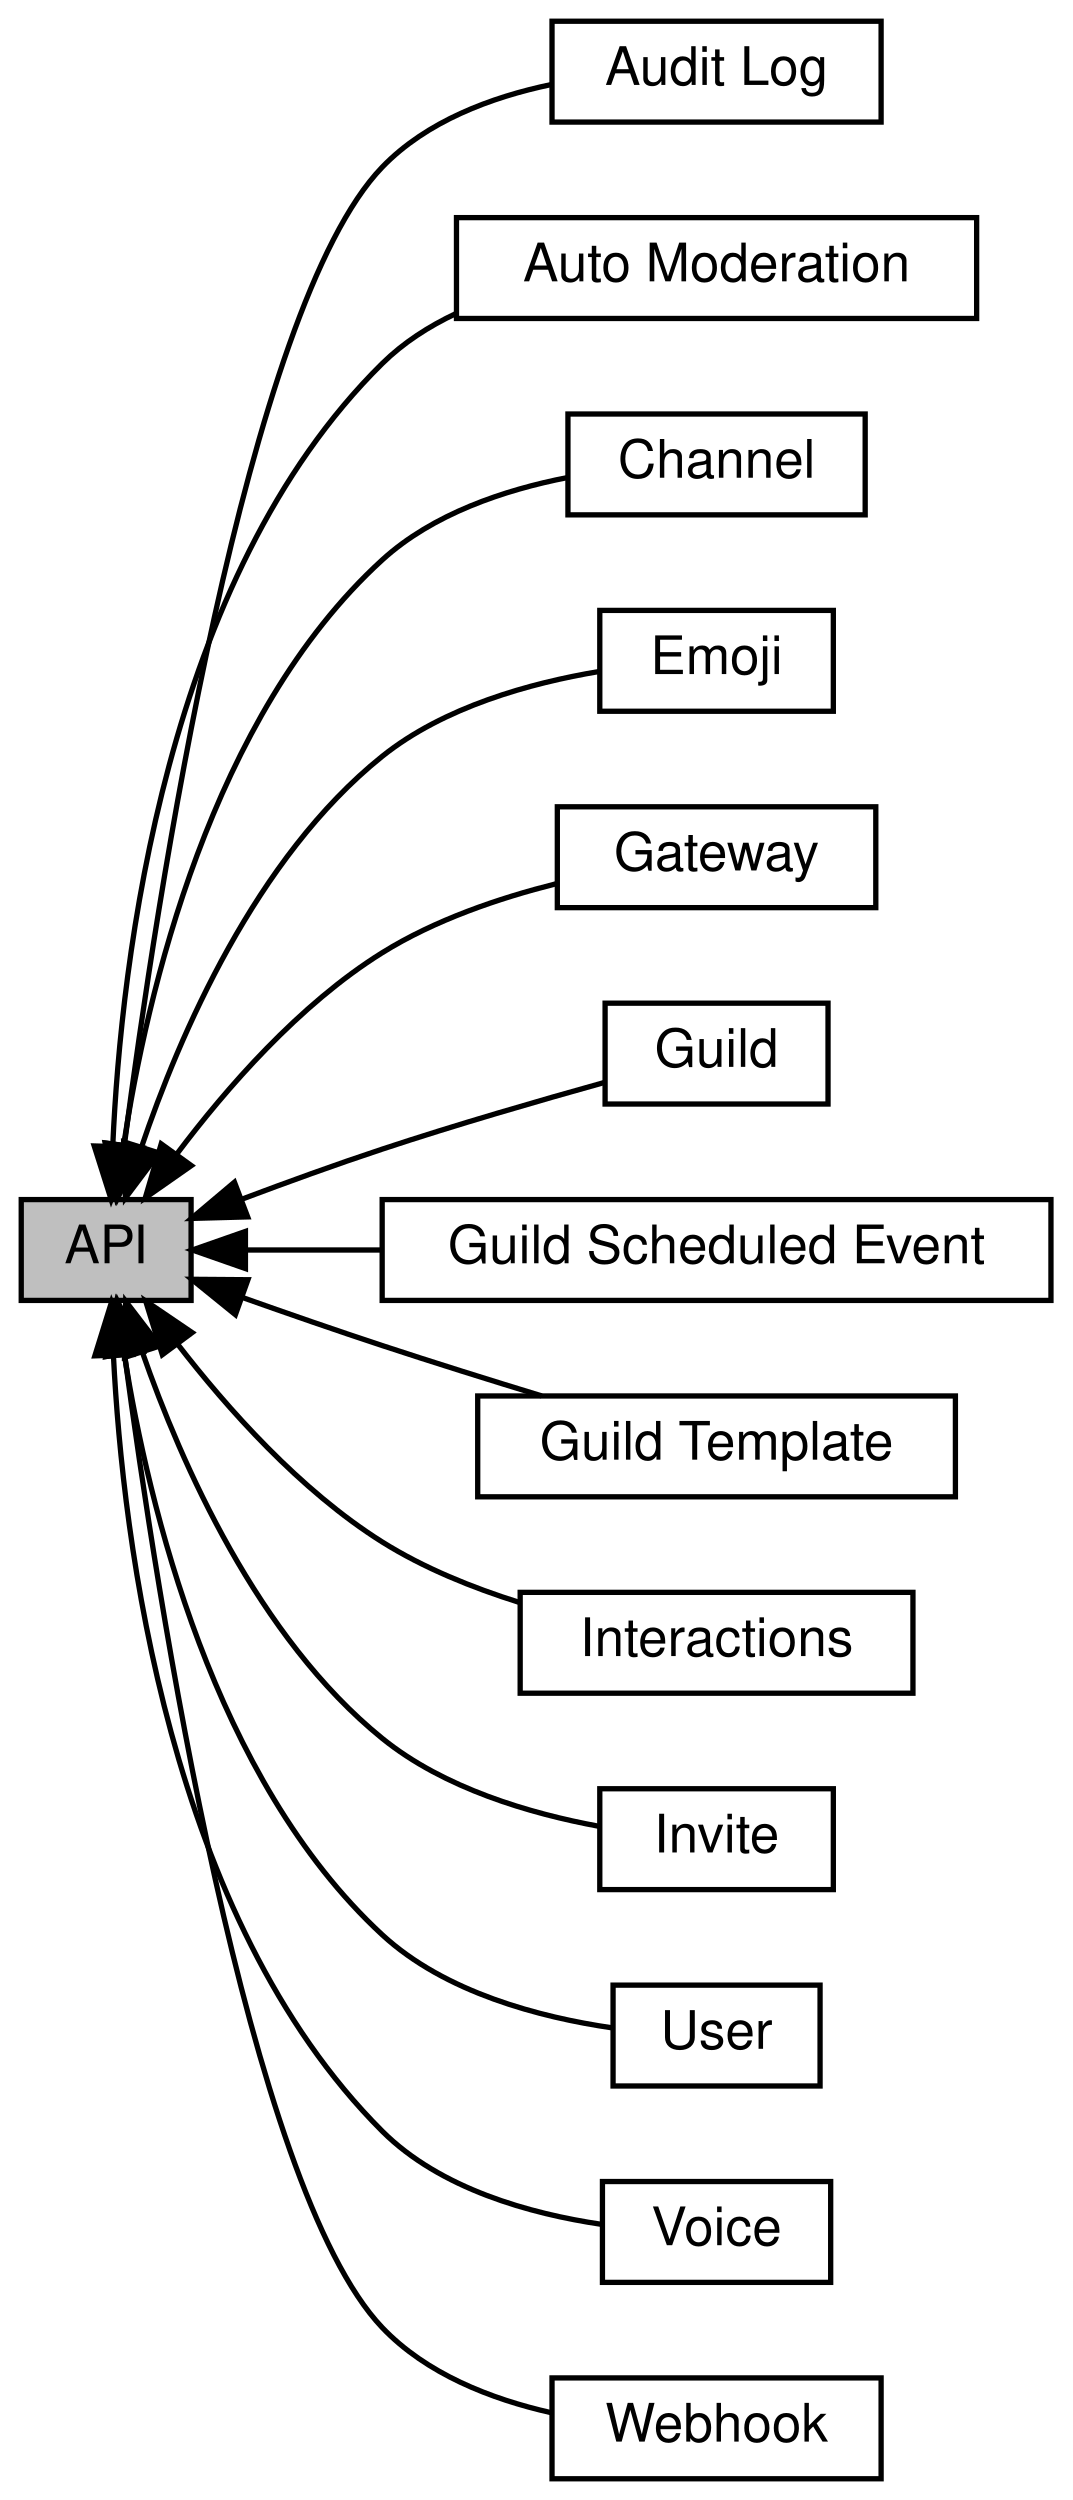
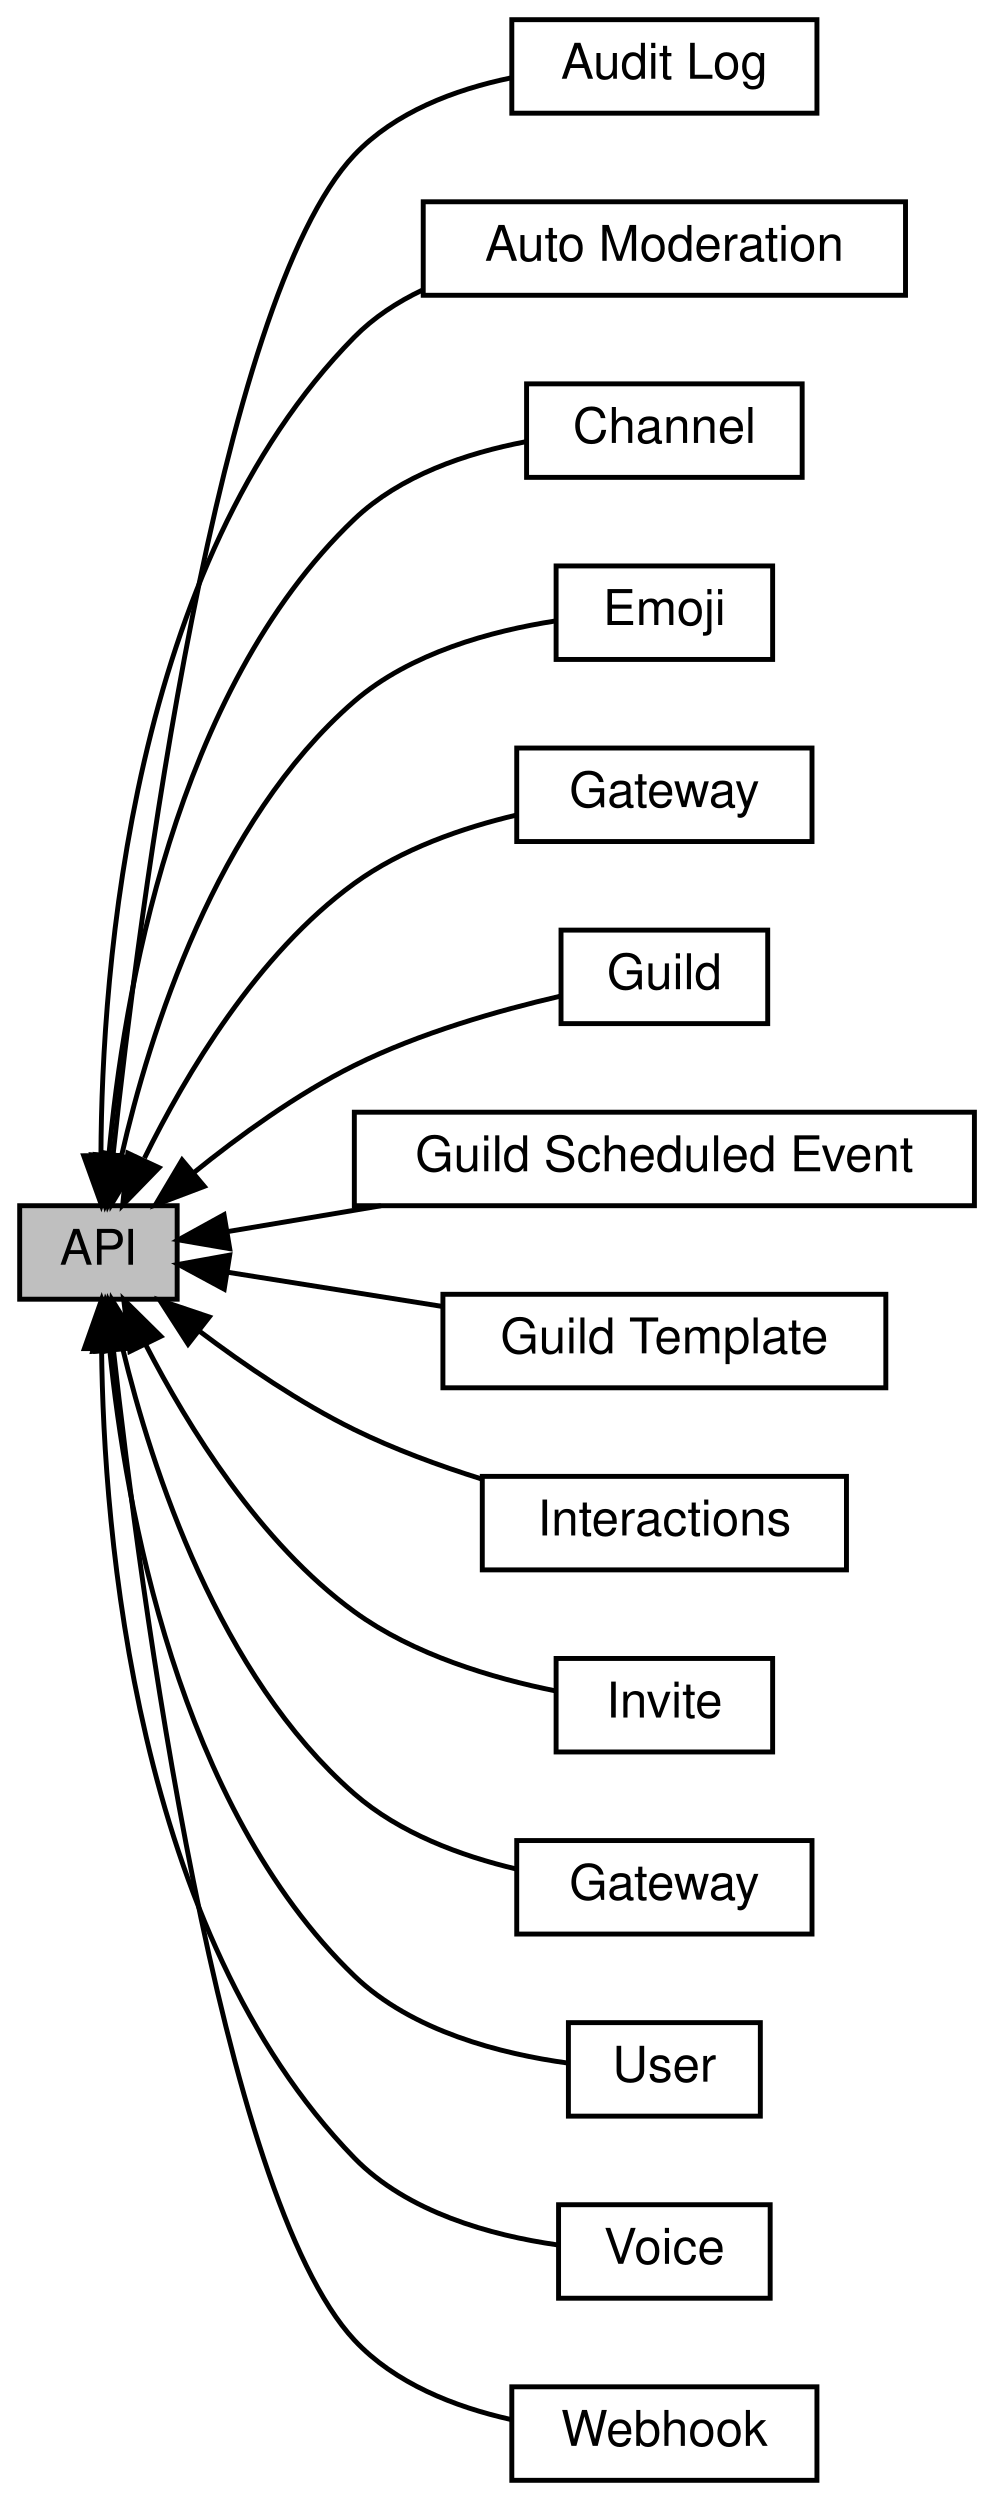
- <svg xmlns="http://www.w3.org/2000/svg" xmlns:xlink="http://www.w3.org/1999/xlink" width="202pt" height="471pt" viewBox="0.00 0.00 202.00 471.00">
-   <g id="graph0" class="graph" transform="scale(1 1) rotate(0) translate(4 467)">
+ <svg xmlns="http://www.w3.org/2000/svg" xmlns:xlink="http://www.w3.org/1999/xlink" width="202pt" height="508pt" viewBox="0.00 0.00 202.00 508.00">
+   <g id="graph0" class="graph" transform="scale(1 1) rotate(0) translate(4 504)">
    <g id="node1" class="node">
      <g id="a_node1">
        <a xlink:title="The Discord public API supported by Concord.">
-           <polygon fill="#bfbfbf" stroke="black" points="32,-241 0,-241 0,-222 32,-222 32,-241" />
-           <text text-anchor="middle" x="16" y="-229" font-family="Helvetica,sans-Serif" font-size="10.00">API</text>
+           <polygon fill="#bfbfbf" stroke="black" points="32,-259 0,-259 0,-240 32,-240 32,-259" />
+           <text text-anchor="middle" x="16" y="-247" font-family="Helvetica,sans-Serif" font-size="10.00">API</text>
        </a>
      </g>
    </g>
    <g id="node2" class="node">
      <g id="a_node2">
        <a xlink:href="group__DiscordAPIAuditLog.html" target="_top" xlink:title="Audit Log's public API supported by Concord.">
-           <polygon fill="none" stroke="black" points="162,-463 100,-463 100,-444 162,-444 162,-463" />
-           <text text-anchor="middle" x="131" y="-451" font-family="Helvetica,sans-Serif" font-size="10.00">Audit Log</text>
+           <polygon fill="none" stroke="black" points="162,-500 100,-500 100,-481 162,-481 162,-500" />
+           <text text-anchor="middle" x="131" y="-488" font-family="Helvetica,sans-Serif" font-size="10.00">Audit Log</text>
        </a>
      </g>
    </g>
    <g id="edge2" class="edge">
-       <path fill="none" stroke="black" d="M19.45,-251.43C25.47,-297.4 42.44,-408.96 68,-435.5 76.32,-444.14 88.52,-448.7 99.89,-451.08" />
-       <polygon fill="black" stroke="black" points="22.88,-250.73 18.15,-241.25 15.94,-251.61 22.88,-250.73" />
+       <path fill="none" stroke="black" d="M18.97,-269.29C24.23,-318.2 40.11,-442.95 68,-472.5 76.23,-481.22 88.41,-485.8 99.81,-488.17" />
+       <polygon fill="black" stroke="black" points="22.42,-268.66 17.91,-259.08 15.46,-269.38 22.42,-268.66" />
    </g>
    <g id="node3" class="node">
      <g id="a_node3">
        <a xlink:href="group__DiscordAPIAutoModeration.html" target="_top" xlink:title="Auto Moderation public API supported by Concord.">
-           <polygon fill="none" stroke="black" points="180,-426 82,-426 82,-407 180,-407 180,-426" />
-           <text text-anchor="middle" x="131" y="-414" font-family="Helvetica,sans-Serif" font-size="10.00">Auto Moderation</text>
+           <polygon fill="none" stroke="black" points="180,-463 82,-463 82,-444 180,-444 180,-463" />
+           <text text-anchor="middle" x="131" y="-451" font-family="Helvetica,sans-Serif" font-size="10.00">Auto Moderation</text>
        </a>
      </g>
    </g>
    <g id="edge3" class="edge">
-       <path fill="none" stroke="black" d="M17.25,-251.25C18.8,-285.98 27.08,-358.15 68,-398.5 71.99,-402.44 76.79,-405.52 81.92,-407.94" />
-       <polygon fill="black" stroke="black" points="20.75,-250.89 16.95,-241 13.75,-251.1 20.75,-250.89" />
+       <path fill="none" stroke="black" d="M16.51,-269.37C16.69,-307.1 22.64,-389.46 68,-435.5 71.93,-439.49 76.69,-442.61 81.81,-445.05" />
+       <polygon fill="black" stroke="black" points="20.01,-269.21 16.6,-259.18 13.01,-269.15 20.01,-269.21" />
    </g>
    <g id="node4" class="node">
      <g id="a_node4">
        <a xlink:href="group__DiscordAPIChannel.html" target="_top" xlink:title="Channel's public API supported by Concord.">
-           <polygon fill="none" stroke="black" points="159,-389 103,-389 103,-370 159,-370 159,-389" />
-           <text text-anchor="middle" x="131" y="-377" font-family="Helvetica,sans-Serif" font-size="10.00">Channel</text>
+           <polygon fill="none" stroke="black" points="159,-426 103,-426 103,-407 159,-407 159,-426" />
+           <text text-anchor="middle" x="131" y="-414" font-family="Helvetica,sans-Serif" font-size="10.00">Channel</text>
        </a>
      </g>
    </g>
    <g id="edge4" class="edge">
-       <path fill="none" stroke="black" d="M19.29,-251.25C23.63,-279.71 35.75,-332.07 68,-361.5 77.52,-370.19 91,-374.7 102.96,-377.04" />
-       <polygon fill="black" stroke="black" points="22.75,-250.72 17.94,-241.29 15.81,-251.67 22.75,-250.72" />
+       <path fill="none" stroke="black" d="M18.13,-269.34C21.04,-301.15 31.35,-363.54 68,-398.5 77.33,-407.4 90.79,-411.93 102.78,-414.23" />
+       <polygon fill="black" stroke="black" points="21.61,-268.82 17.37,-259.11 14.63,-269.34 21.61,-268.82" />
    </g>
    <g id="node5" class="node">
      <g id="a_node5">
        <a xlink:href="group__DiscordAPIEmoji.html" target="_top" xlink:title="Emoji's public API supported by Concord.">
-           <polygon fill="none" stroke="black" points="153,-352 109,-352 109,-333 153,-333 153,-352" />
-           <text text-anchor="middle" x="131" y="-340" font-family="Helvetica,sans-Serif" font-size="10.00">Emoji</text>
+           <polygon fill="none" stroke="black" points="153,-389 109,-389 109,-370 153,-370 153,-389" />
+           <text text-anchor="middle" x="131" y="-377" font-family="Helvetica,sans-Serif" font-size="10.00">Emoji</text>
        </a>
      </g>
    </g>
    <g id="edge5" class="edge">
-       <path fill="none" stroke="black" d="M22.64,-250.83C29.79,-271.97 44.16,-305.38 68,-324.5 79.63,-333.83 95.91,-338.32 108.87,-340.49" />
-       <polygon fill="black" stroke="black" points="25.98,-249.77 19.62,-241.29 19.3,-251.88 25.98,-249.77" />
+       <path fill="none" stroke="black" d="M20.67,-269.03C26.39,-294.07 39.85,-337.15 68,-361.5 79.36,-371.32 95.81,-375.8 108.92,-377.83" />
+       <polygon fill="black" stroke="black" points="24.09,-268.29 18.61,-259.22 17.24,-269.73 24.09,-268.29" />
    </g>
    <g id="node6" class="node">
      <g id="a_node6">
        <a xlink:href="group__DiscordAPIGateway.html" target="_top" xlink:title="Gateway's public API supported by Concord.">
-           <polygon fill="none" stroke="black" points="161,-315 101,-315 101,-296 161,-296 161,-315" />
-           <text text-anchor="middle" x="131" y="-303" font-family="Helvetica,sans-Serif" font-size="10.00">Gateway</text>
+           <polygon fill="none" stroke="black" points="161,-352 101,-352 101,-333 161,-333 161,-352" />
+           <text text-anchor="middle" x="131" y="-340" font-family="Helvetica,sans-Serif" font-size="10.00">Gateway</text>
        </a>
      </g>
    </g>
    <g id="edge6" class="edge">
-       <path fill="none" stroke="black" d="M29.3,-249.57C38.59,-261.92 52.37,-277.76 68,-287.5 77.89,-293.67 89.98,-297.79 100.85,-300.52" />
-       <polygon fill="black" stroke="black" points="32.05,-247.4 23.37,-241.33 26.37,-251.49 32.05,-247.4" />
+       <path fill="none" stroke="black" d="M25.35,-268.66C33.75,-285.73 48.27,-310.17 68,-324.5 77.61,-331.48 89.9,-335.77 100.99,-338.39" />
+       <polygon fill="black" stroke="black" points="28.31,-266.73 20.93,-259.14 21.97,-269.68 28.31,-266.73" />
    </g>
    <g id="node7" class="node">
      <g id="a_node7">
        <a xlink:href="group__DiscordAPIGuild.html" target="_top" xlink:title="Guild's public API supported by Concord.">
-           <polygon fill="none" stroke="black" points="152,-278 110,-278 110,-259 152,-259 152,-278" />
-           <text text-anchor="middle" x="131" y="-266" font-family="Helvetica,sans-Serif" font-size="10.00">Guild</text>
+           <polygon fill="none" stroke="black" points="152,-315 110,-315 110,-296 152,-296 152,-315" />
+           <text text-anchor="middle" x="131" y="-303" font-family="Helvetica,sans-Serif" font-size="10.00">Guild</text>
        </a>
      </g>
    </g>
    <g id="edge7" class="edge">
-       <path fill="none" stroke="black" d="M41.59,-241.08C49.93,-244.22 59.33,-247.63 68,-250.5 81.83,-255.08 97.61,-259.65 109.78,-263.04" />
-       <polygon fill="black" stroke="black" points="42.66,-237.74 32.07,-237.45 40.17,-244.28 42.66,-237.74" />
+       <path fill="none" stroke="black" d="M35.33,-265.68C44.61,-273.19 56.34,-281.7 68,-287.5 81.25,-294.09 97.32,-298.67 109.78,-301.56" />
+       <polygon fill="black" stroke="black" points="37.5,-262.93 27.59,-259.18 33,-268.29 37.5,-262.93" />
    </g>
    <g id="node8" class="node">
      <g id="a_node8">
        <a xlink:href="group__DiscordAPIGuildScheduledEvent.html" target="_top" xlink:title="Guild Scheduled Event's public API supported by Concord.">
-           <polygon fill="none" stroke="black" points="194,-241 68,-241 68,-222 194,-222 194,-241" />
-           <text text-anchor="middle" x="131" y="-229" font-family="Helvetica,sans-Serif" font-size="10.00">Guild Scheduled Event</text>
+           <polygon fill="none" stroke="black" points="194,-278 68,-278 68,-259 194,-259 194,-278" />
+           <text text-anchor="middle" x="131" y="-266" font-family="Helvetica,sans-Serif" font-size="10.00">Guild Scheduled Event</text>
        </a>
      </g>
    </g>
    <g id="edge8" class="edge">
-       <path fill="none" stroke="black" d="M42.27,-231.5C49.97,-231.5 58.8,-231.5 67.82,-231.5" />
-       <polygon fill="black" stroke="black" points="42.24,-228 32.24,-231.5 42.24,-235 42.24,-228" />
+       <path fill="none" stroke="black" d="M42.29,-253.75C51.57,-255.31 62.49,-257.15 73.42,-258.99" />
+       <polygon fill="black" stroke="black" points="42.68,-250.27 32.24,-252.06 41.52,-257.17 42.68,-250.27" />
    </g>
    <g id="node9" class="node">
      <g id="a_node9">
        <a xlink:href="group__DiscordAPIGuildTemplate.html" target="_top" xlink:title="Guild Template's public API supported by Concord.">
-           <polygon fill="none" stroke="black" points="176,-204 86,-204 86,-185 176,-185 176,-204" />
-           <text text-anchor="middle" x="131" y="-192" font-family="Helvetica,sans-Serif" font-size="10.00">Guild Template</text>
+           <polygon fill="none" stroke="black" points="176,-241 86,-241 86,-222 176,-222 176,-241" />
+           <text text-anchor="middle" x="131" y="-229" font-family="Helvetica,sans-Serif" font-size="10.00">Guild Template</text>
        </a>
      </g>
    </g>
    <g id="edge9" class="edge">
-       <path fill="none" stroke="black" d="M41.65,-222.56C49.99,-219.6 59.38,-216.34 68,-213.5 77.73,-210.29 88.38,-206.97 98.06,-204.01" />
-       <polygon fill="black" stroke="black" points="40.35,-219.31 32.12,-225.98 42.71,-225.9 40.35,-219.31" />
+       <path fill="none" stroke="black" d="M42.19,-245.49C55.02,-243.44 71.01,-240.9 85.81,-238.54" />
+       <polygon fill="black" stroke="black" points="41.56,-242.04 32.24,-247.07 42.67,-248.96 41.56,-242.04" />
    </g>
    <g id="node10" class="node">
      <g id="a_node10">
        <a xlink:href="group__DiscordAPIInteractions.html" target="_top" xlink:title="Interactions public API supported by Concord.">
-           <polygon fill="none" stroke="black" points="168,-167 94,-167 94,-148 168,-148 168,-167" />
-           <text text-anchor="middle" x="131" y="-155" font-family="Helvetica,sans-Serif" font-size="10.00">Interactions</text>
+           <polygon fill="none" stroke="black" points="168,-204 94,-204 94,-185 168,-185 168,-204" />
+           <text text-anchor="middle" x="131" y="-192" font-family="Helvetica,sans-Serif" font-size="10.00">Interactions</text>
        </a>
      </g>
    </g>
    <g id="edge1" class="edge">
-       <path fill="none" stroke="black" d="M29.41,-213.83C38.75,-201.73 52.55,-186.19 68,-176.5 75.82,-171.59 84.99,-167.88 93.85,-165.1" />
-       <polygon fill="black" stroke="black" points="26.58,-211.77 23.44,-221.89 32.2,-215.94 26.58,-211.77" />
+       <path fill="none" stroke="black" d="M36.51,-233.52C45.65,-226.63 56.94,-218.93 68,-213.5 76.09,-209.53 85.17,-206.19 93.85,-203.47" />
+       <polygon fill="black" stroke="black" points="34.22,-230.87 28.48,-239.78 38.52,-236.39 34.22,-230.87" />
    </g>
    <g id="node11" class="node">
      <g id="a_node11">
        <a xlink:href="group__DiscordAPIInvite.html" target="_top" xlink:title="Invite's public API supported by Concord.">
-           <polygon fill="none" stroke="black" points="153,-130 109,-130 109,-111 153,-111 153,-130" />
-           <text text-anchor="middle" x="131" y="-118" font-family="Helvetica,sans-Serif" font-size="10.00">Invite</text>
+           <polygon fill="none" stroke="black" points="153,-167 109,-167 109,-148 153,-148 153,-167" />
+           <text text-anchor="middle" x="131" y="-155" font-family="Helvetica,sans-Serif" font-size="10.00">Invite</text>
        </a>
      </g>
    </g>
    <g id="edge10" class="edge">
-       <path fill="none" stroke="black" d="M22.85,-212.16C30.13,-191.29 44.56,-158.49 68,-139.5 79.63,-130.07 95.91,-125.31 108.87,-122.92" />
-       <polygon fill="black" stroke="black" points="19.46,-211.26 19.68,-221.85 26.12,-213.43 19.46,-211.26" />
+       <path fill="none" stroke="black" d="M25.66,-230.65C34.2,-214.09 48.75,-190.51 68,-176.5 80.01,-167.75 96.12,-162.98 108.91,-160.4" />
+       <polygon fill="black" stroke="black" points="22.39,-229.39 21.14,-239.91 28.68,-232.46 22.39,-229.39" />
    </g>
    <g id="node12" class="node">
      <g id="a_node12">
+         <a xlink:href="group__DiscordAPIOAuth2.html" target="_top" xlink:title="OAuth2's public API supported by Concord.">
+           <polygon fill="none" stroke="black" points="161,-130 101,-130 101,-111 161,-111 161,-130" />
+           <text text-anchor="middle" x="131" y="-118" font-family="Helvetica,sans-Serif" font-size="10.00">Gateway</text>
+         </a>
+       </g>
+     </g>
+     <g id="edge11" class="edge">
+       <path fill="none" stroke="black" d="M20.91,-230.04C26.84,-205.46 40.48,-163.49 68,-139.5 77.16,-131.51 89.63,-126.88 100.98,-124.2" />
+       <polygon fill="black" stroke="black" points="17.45,-229.46 18.7,-239.98 24.28,-230.98 17.45,-229.46" />
+     </g>
+     <g id="node13" class="node">
+       <g id="a_node13">
        <a xlink:href="group__DiscordAPIUser.html" target="_top" xlink:title="User's public API supported by Concord.">
          <polygon fill="none" stroke="black" points="150.5,-93 111.5,-93 111.5,-74 150.5,-74 150.5,-93" />
          <text text-anchor="middle" x="131" y="-81" font-family="Helvetica,sans-Serif" font-size="10.00">User</text>
        </a>
      </g>
    </g>
-     <g id="edge11" class="edge">
-       <path fill="none" stroke="black" d="M19.45,-211.59C23.98,-183.34 36.28,-131.8 68,-102.5 79.82,-91.58 97.78,-86.93 111.34,-84.95" />
-       <polygon fill="black" stroke="black" points="15.94,-211.43 17.99,-221.82 22.87,-212.42 15.94,-211.43" />
+     <g id="edge12" class="edge">
+       <path fill="none" stroke="black" d="M18.32,-229.53C21.48,-198.08 32.15,-137.06 68,-102.5 79.67,-91.25 97.83,-86.64 111.48,-84.77" />
+       <polygon fill="black" stroke="black" points="14.82,-229.41 17.47,-239.67 21.8,-230 14.82,-229.41" />
    </g>
-     <g id="node13" class="node">
-       <g id="a_node13">
+     <g id="node14" class="node">
+       <g id="a_node14">
        <a xlink:href="group__DiscordAPIVoice.html" target="_top" xlink:title="Voice's public API supported by Concord.">
          <polygon fill="none" stroke="black" points="152.5,-56 109.5,-56 109.5,-37 152.5,-37 152.5,-56" />
          <text text-anchor="middle" x="131" y="-44" font-family="Helvetica,sans-Serif" font-size="10.00">Voice</text>
        </a>
      </g>
    </g>
-     <g id="edge12" class="edge">
-       <path fill="none" stroke="black" d="M17.38,-211.44C19.13,-176.82 27.76,-105.71 68,-65.5 78.91,-54.6 95.9,-49.92 109.34,-47.93" />
-       <polygon fill="black" stroke="black" points="13.87,-211.56 17.01,-221.68 20.87,-211.81 13.87,-211.56" />
+     <g id="edge13" class="edge">
+       <path fill="none" stroke="black" d="M16.64,-229.9C17.05,-192.67 23.37,-111.35 68,-65.5 78.76,-54.45 95.76,-49.78 109.24,-47.84" />
+       <polygon fill="black" stroke="black" points="13.14,-229.96 16.66,-239.95 20.14,-229.94 13.14,-229.96" />
    </g>
-     <g id="node14" class="node">
-       <g id="a_node14">
+     <g id="node15" class="node">
+       <g id="a_node15">
        <a xlink:href="group__DiscordAPIWebhook.html" target="_top" xlink:title="Webhook's public API supported by Concord.">
          <polygon fill="none" stroke="black" points="162,-19 100,-19 100,0 162,0 162,-19" />
          <text text-anchor="middle" x="131" y="-7" font-family="Helvetica,sans-Serif" font-size="10.00">Webhook</text>
        </a>
      </g>
    </g>
-     <g id="edge13" class="edge">
-       <path fill="none" stroke="black" d="M19.49,-211.69C25.6,-166 42.73,-55.09 68,-28.5 76.3,-19.77 88.49,-15.01 99.87,-12.44" />
-       <polygon fill="black" stroke="black" points="15.99,-211.44 18.17,-221.81 22.93,-212.35 15.99,-211.44" />
+     <g id="edge14" class="edge">
+       <path fill="none" stroke="black" d="M19.06,-229.58C24.47,-180.94 40.6,-57.9 68,-28.5 76.21,-19.69 88.39,-14.92 99.79,-12.36" />
+       <polygon fill="black" stroke="black" points="15.55,-229.44 17.96,-239.76 22.51,-230.19 15.55,-229.44" />
    </g>
  </g>
</svg>
